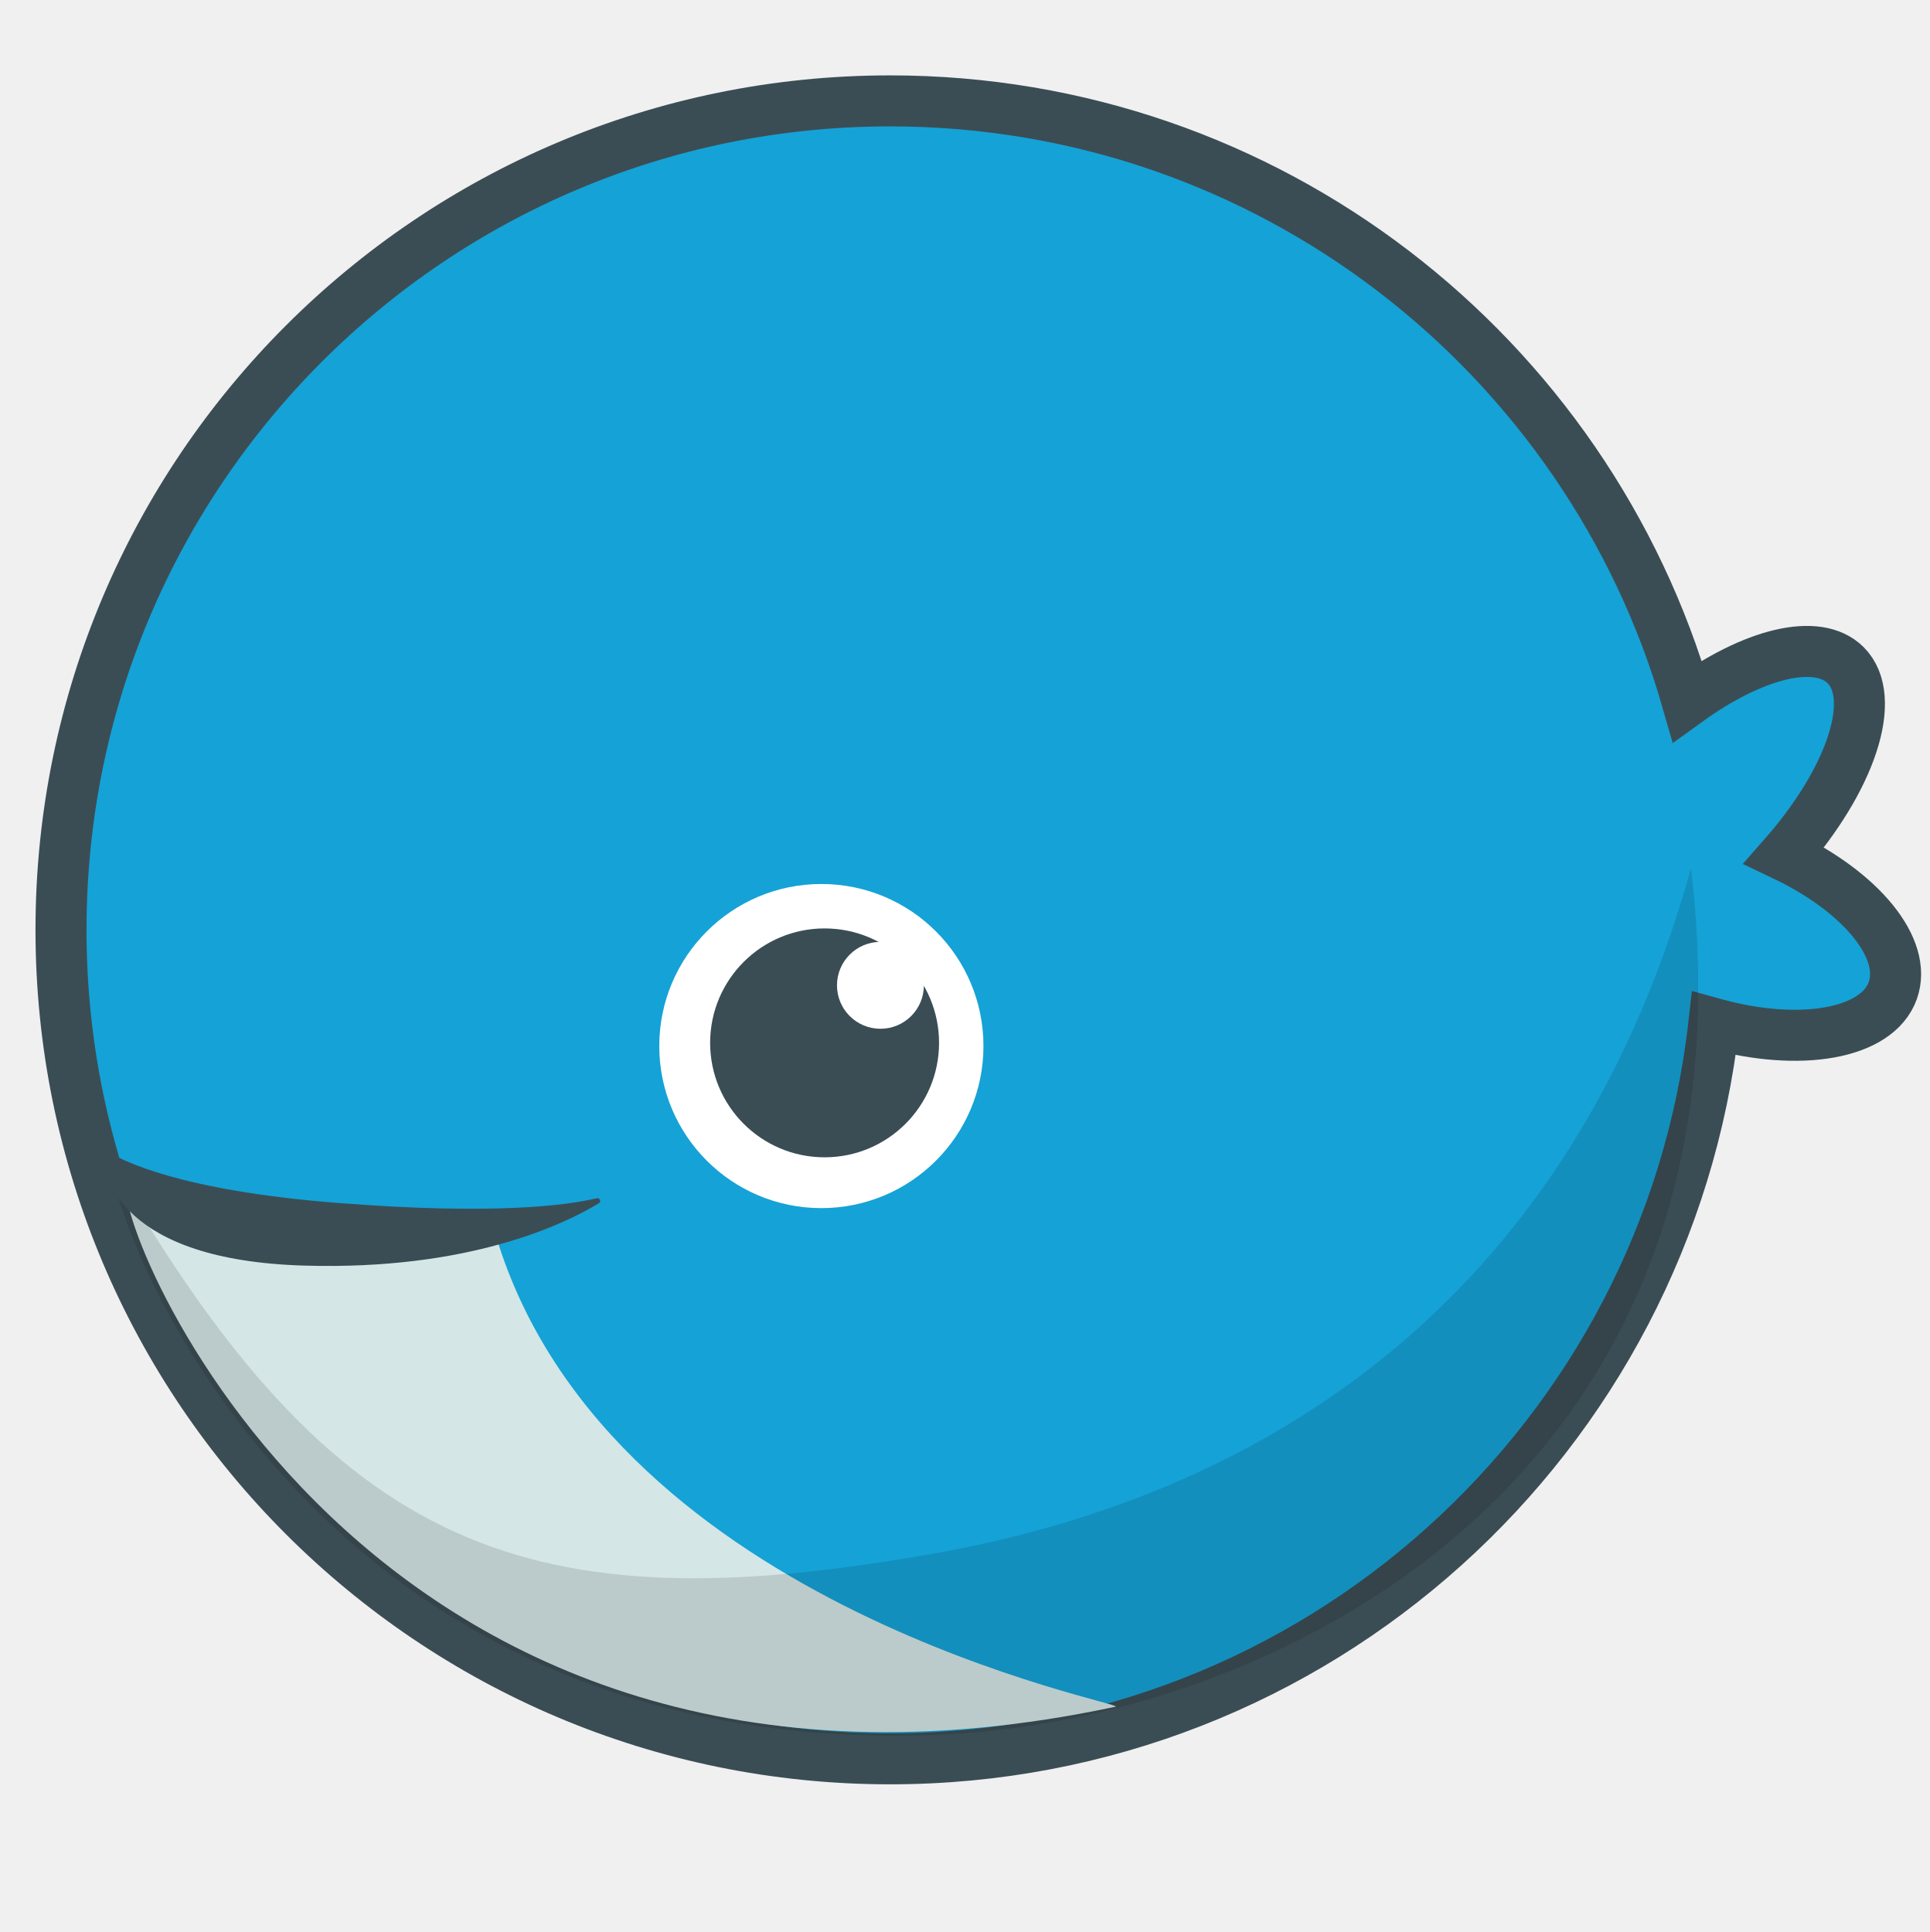
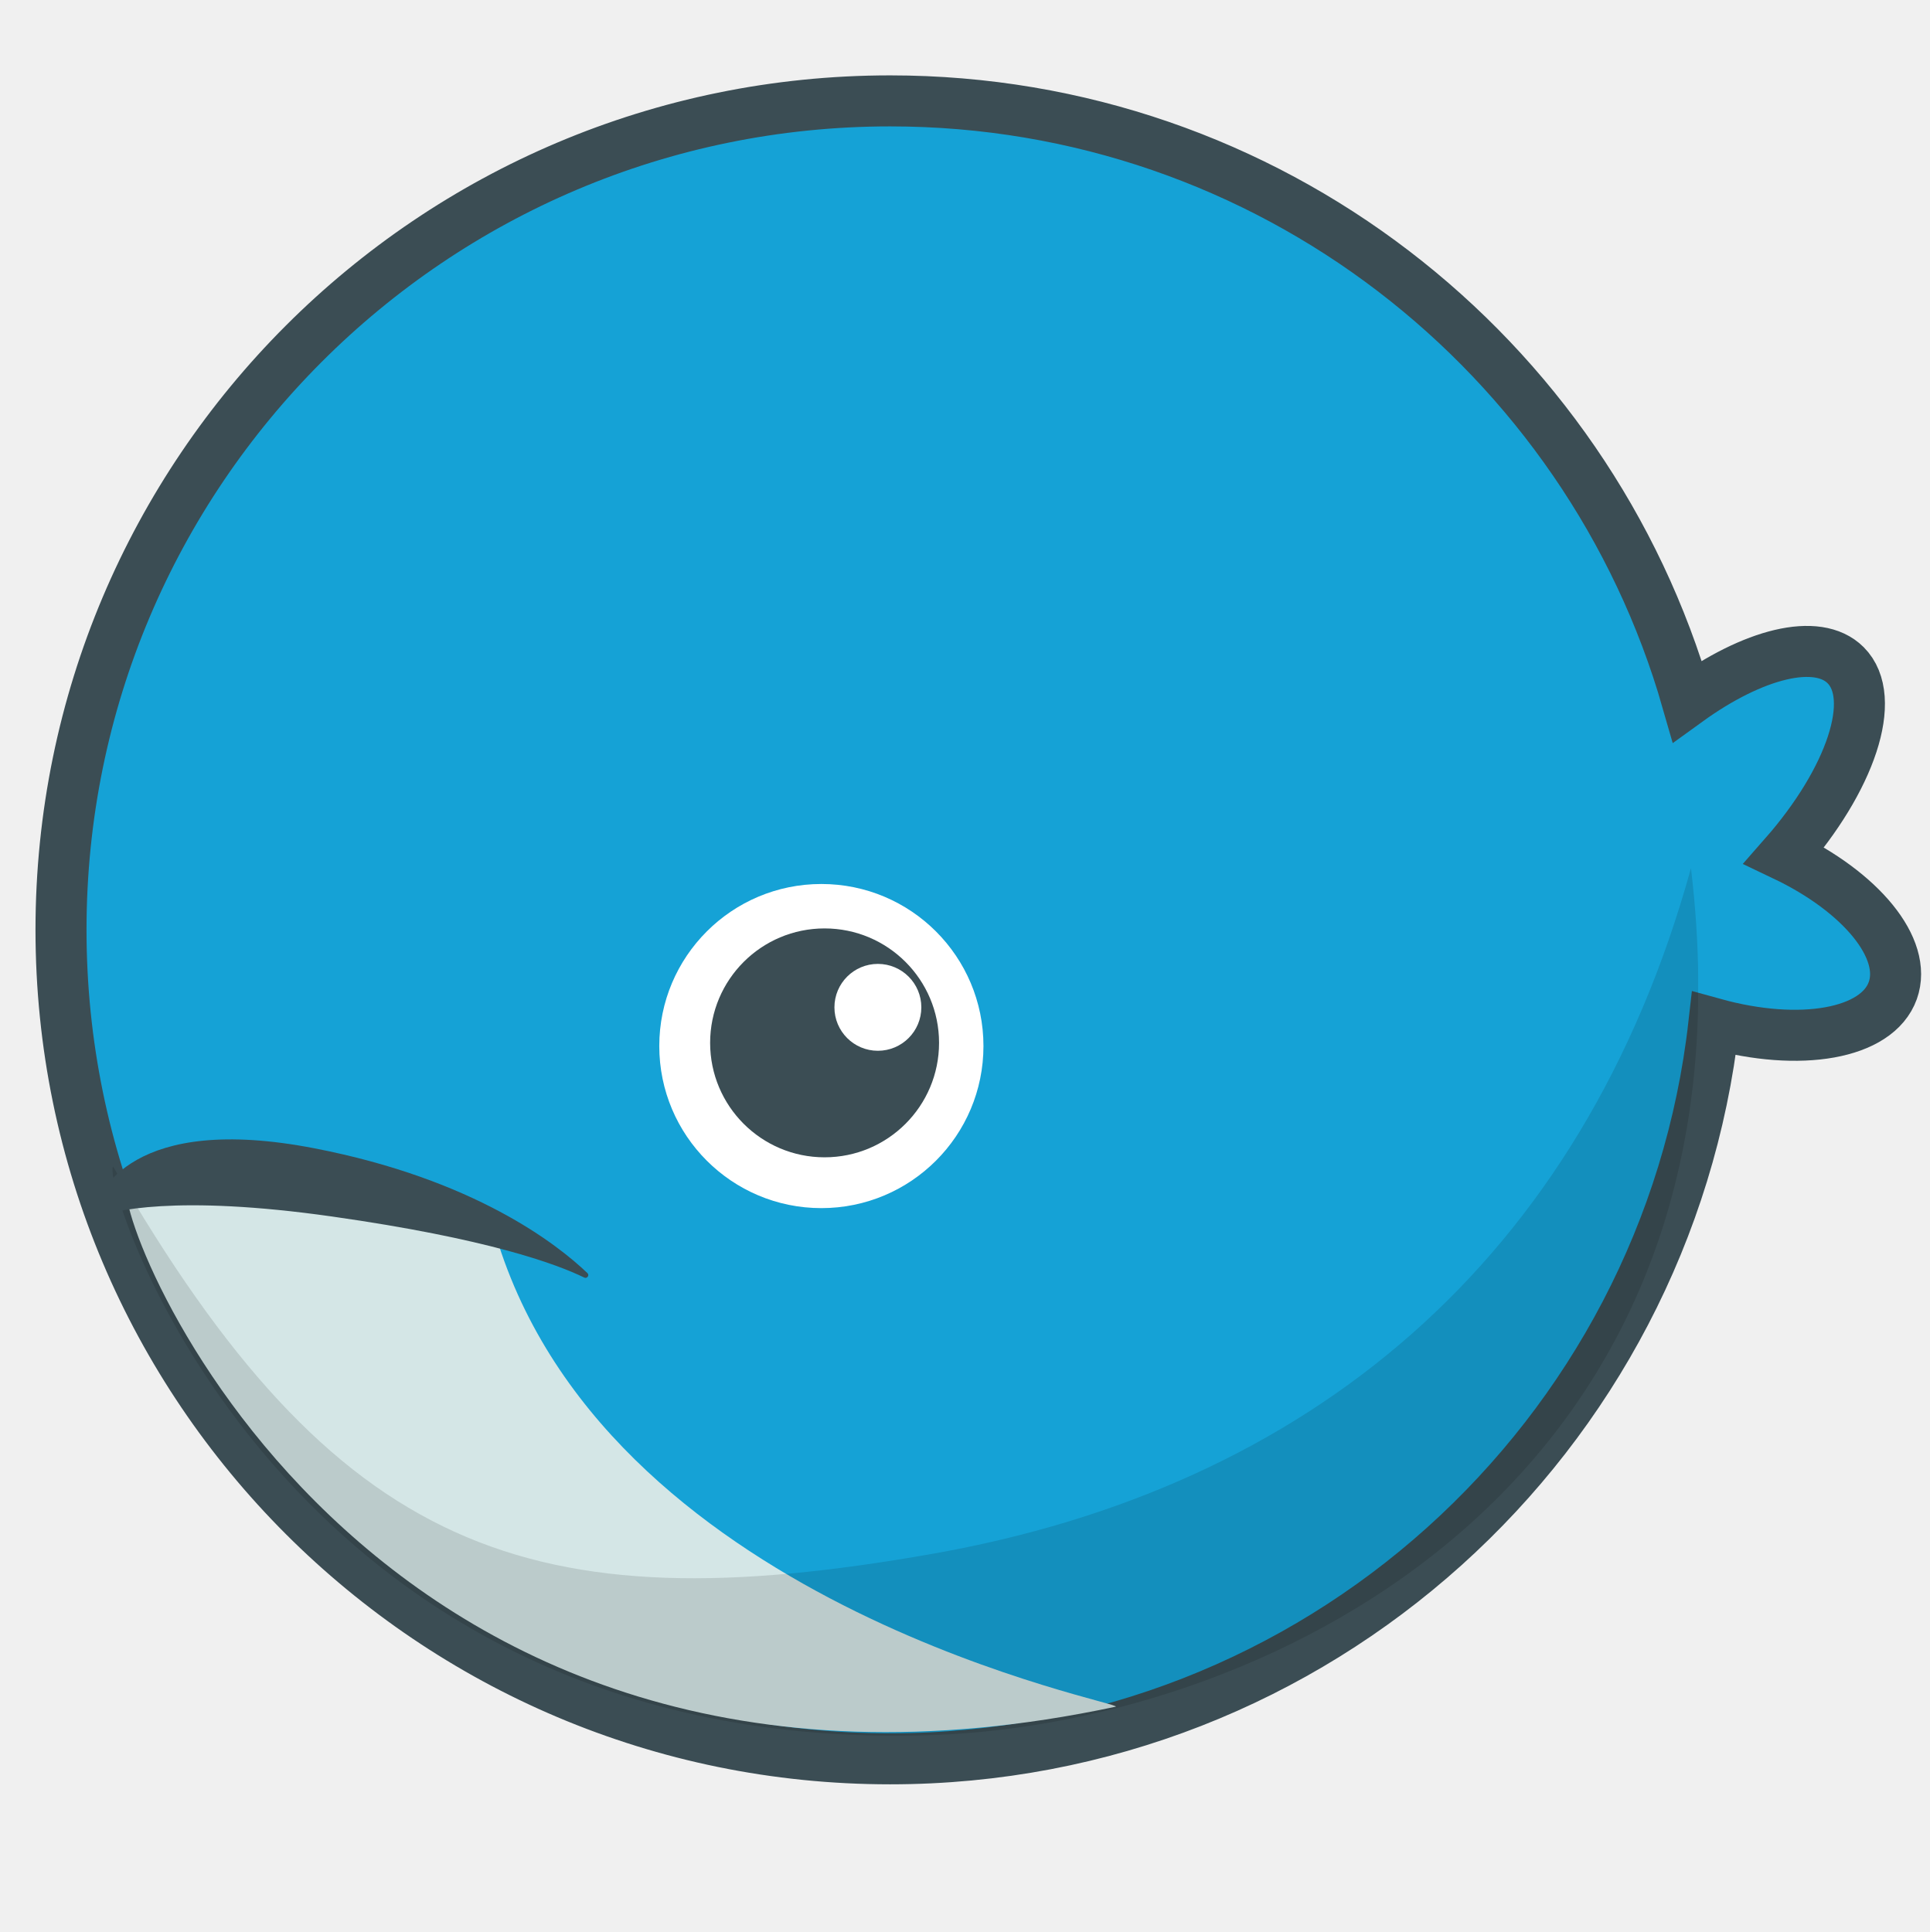
<svg xmlns="http://www.w3.org/2000/svg" id="svg2" version="1.1" xml:space="preserve" width="744.1" height="745" viewBox="0 0 744.1 745">
  <defs id="defs6">
    <clipPath clipPathUnits="userSpaceOnUse" id="clipPath16">
      <path d="m 0,596 595.28,0 0,-596 L 0,0 0,596 Z" id="path18" />
    </clipPath>
    <clipPath clipPathUnits="userSpaceOnUse" id="clipPath24">
      <path d="m 124.39,410.215 346.5,0 0,-239.25 -346.5,0 0,239.25 z" id="path26" />
    </clipPath>
    <clipPath clipPathUnits="userSpaceOnUse" id="clipPath42">
      <path d="m 0,596 595.28,0 0,-596 L 0,0 0,596 Z" id="path44" />
    </clipPath>
    <clipPath clipPathUnits="userSpaceOnUse" id="clipPath58">
      <path d="m 0,596 595.28,0 0,-596 L 0,0 0,596 Z" id="path60" />
    </clipPath>
    <clipPath clipPathUnits="userSpaceOnUse" id="clipPath66">
      <path d="m 82.39,485.625 490.5,0 0,-348.75 -490.5,0 0,348.75 z" id="path68" />
    </clipPath>
    <clipPath clipPathUnits="userSpaceOnUse" id="clipPath84">
      <path d="m 0,596 595.28,0 0,-596 L 0,0 0,596 Z" id="path86" />
    </clipPath>
    <clipPath clipPathUnits="userSpaceOnUse" id="clipPath96">
      <path d="m 0,596 595.28,0 0,-596 L 0,0 0,596 Z" id="path98" />
    </clipPath>
    <clipPath clipPathUnits="userSpaceOnUse" id="clipPath104">
      <path d="m 170.249,305.25 186.489,0 0,-102.031 -186.489,0 0,102.031 z" id="path106" />
    </clipPath>
    <clipPath clipPathUnits="userSpaceOnUse" id="clipPath120">
      <path d="m 0,596 595.28,0 0,-596 L 0,0 0,596 Z" id="path122" />
    </clipPath>
    <clipPath clipPathUnits="userSpaceOnUse" id="clipPath140">
      <path d="m 0,596 595.28,0 0,-596 L 0,0 0,596 Z" id="path142" />
    </clipPath>
  </defs>
  <g id="g10" transform="matrix(1.25,0,0,-1.25,0,745)">
    <g id="g12">
      <g id="g14" clip-path="url(#clipPath16)">
        <g id="g20">
          <g id="g22" />
          <g id="g28">
            <g clip-path="url(#clipPath24)" id="g30" style="opacity:0.39">
              <g id="g32">
                <g transform="matrix(346.5,0,0,239.25,124.39,170.9648)" id="g34" />
              </g>
            </g>
          </g>
        </g>
      </g>
    </g>
    <g id="g38" transform="matrix(2.623022,0,0,2.623022,-411.909,-472.5086)">
      <g id="g40" clip-path="url(#clipPath42)">
        <g id="g46" transform="translate(366.8394,306.7531)">
          <path d="m 0,0 c 7.824,8.909 11.075,18.519 7.223,22.372 -3.316,3.315 -10.899,1.364 -18.627,-4.228 -11.676,40.762 -49.219,70.596 -93.733,70.596 -53.844,0 -97.493,-43.649 -97.493,-97.493 0,-53.844 43.649,-97.493 97.493,-97.493 50.117,0 91.394,37.818 96.869,86.472 10.109,-2.797 19.195,-1.261 21.036,3.882 C 14.543,-10.933 8.994,-4.283 0,0" style="fill:#15a2d6;fill-opacity:1;fill-rule:nonzero;stroke:none" id="path48" />
        </g>
        <g id="g50" transform="translate(366.8394,306.7531)">
          <path d="m 0,0 c 7.824,8.909 11.075,18.519 7.223,22.372 -3.316,3.315 -10.899,1.364 -18.627,-4.228 -11.676,40.762 -49.219,70.596 -93.733,70.596 -53.844,0 -97.493,-43.649 -97.493,-97.493 0,-53.844 43.649,-97.493 97.493,-97.493 50.117,0 91.394,37.818 96.869,86.472 10.109,-2.797 19.195,-1.261 21.036,3.882 C 14.543,-10.933 8.994,-4.283 0,0 Z" style="fill:none;stroke:#3b4d54;stroke-width:6;stroke-linecap:butt;stroke-linejoin:miter;stroke-miterlimit:10;stroke-dasharray:none;stroke-opacity:1" id="path52" />
        </g>
      </g>
    </g>
    <g id="g54">
      <g id="g56" clip-path="url(#clipPath58)">
        <g id="g62">
          <g id="g64" />
          <g id="g70">
            <g clip-path="url(#clipPath66)" id="g72" style="opacity:0.15">
              <g id="g74">
                <g transform="matrix(490.5,0,0,348.75,82.39,136.875)" id="g76" />
              </g>
            </g>
          </g>
        </g>
      </g>
    </g>
    <g id="g80" transform="matrix(2.623022,0,0,2.623022,-411.909,-472.5086)">
      <g id="g82" clip-path="url(#clipPath84)">
        <g id="g88" transform="translate(288.2175,206.6358)">
          <path d="m 0,0 c -89.051,-18.969 -118.619,58.458 -116.22,61.364 0.002,0.003 43.185,-5.495 43.673,-7.013 C -58.69,11.263 1.671,0.356 0,0" style="fill:#d4e6e6;fill-opacity:1;fill-rule:nonzero;stroke:none" id="path90" />
        </g>
      </g>
    </g>
    <g id="g92" transform="matrix(2.623022,0,0,2.623022,-411.909,-472.5086)">
      <g id="g94" clip-path="url(#clipPath96)">
        <g id="g100">
          <g id="g102" />
          <g id="g108">
            <g clip-path="url(#clipPath104)" id="g110" style="opacity:0.12">
              <g transform="translate(266.6658,224.613)" id="g112">
                <path d="M 0,0 C -47.471,-8.369 -70.105,0.04 -96.333,45.554 -97.938,44.373 -76.999,-24.106 0.168,-21.31 39.736,-19.877 97.847,8.369 89.209,80.637 76.394,34.276 44.156,7.784 0,0" style="fill:#000000;fill-opacity:1;fill-rule:nonzero;stroke:none" id="path114" />
              </g>
            </g>
          </g>
        </g>
      </g>
    </g>
    <g id="g116" transform="matrix(2.623022,0,0,2.623022,-411.909,-472.5086)">
      <g id="g118" clip-path="url(#clipPath120)">
        <g id="g124" transform="translate(272.6795,284.3333)">
          <path d="m 0,0 c 0,-10.527 -8.533,-19.06 -19.06,-19.06 -10.526,0 -19.06,8.533 -19.06,19.06 0,10.526 8.534,19.06 19.06,19.06 C -8.533,19.06 0,10.526 0,0" style="fill:#ffffff;fill-opacity:1;fill-rule:nonzero;stroke:none" id="path126" />
        </g>
        <g id="g128" transform="translate(267.4583,284.7083)">
          <path d="m 0,0 c 0,-7.434 -6.026,-13.46 -13.46,-13.46 -7.433,0 -13.459,6.026 -13.459,13.46 0,7.434 6.026,13.46 13.459,13.46 C -6.026,13.46 0,7.434 0,0" style="fill:#3b4d54;fill-opacity:1;fill-rule:nonzero;stroke:none" id="path130" />
        </g>
        <g id="g132" transform="translate(265.6755,291.4748)">
-           <path d="m 0,0 c 0,-2.822 -2.288,-5.109 -5.109,-5.109 -2.822,0 -5.11,2.287 -5.11,5.109 0,2.822 2.288,5.109 5.11,5.109 C -2.288,5.109 0,2.822 0,0" style="fill:#ffffff;fill-opacity:1;fill-rule:nonzero;stroke:none" id="path134" />
+           <path d="m -0.301,-2.588 c 0,-2.822 -2.288,-5.109 -5.109,-5.109 -2.822,0 -5.11,2.287 -5.11,5.109 0,2.822 2.288,5.109 5.11,5.109 2.821,0 5.109,-2.287 5.109,-5.109" style="fill:#ffffff;fill-opacity:1;fill-rule:nonzero;stroke:none" id="path134" />
        </g>
      </g>
    </g>
-     <g id="g136" transform="matrix(2.623022,0,0,2.623022,-411.909,-472.5086)">
+     <g id="g136" transform="matrix(2.560067,-0.5712239,-0.5712239,-2.560067,-249.2613,1013.765)">
      <g id="g138" clip-path="url(#clipPath140)">
        <g id="g144" transform="translate(192.9201,258.5092)">
          <path d="m 0,0 c -21.778,0.616 -23.741,10.581 -23.877,13.232 -0.013,0.265 0.277,0.43 0.499,0.286 C -21.623,12.38 -14.796,8.834 3.806,7.375 22.174,5.934 30.735,7.077 34.282,7.926 34.646,8.014 34.856,7.527 34.535,7.333 30.331,4.792 19.148,-0.542 0,0" style="fill:#3b4d54;fill-opacity:1;fill-rule:nonzero;stroke:none" id="path146" />
        </g>
      </g>
    </g>
  </g>
</svg>
